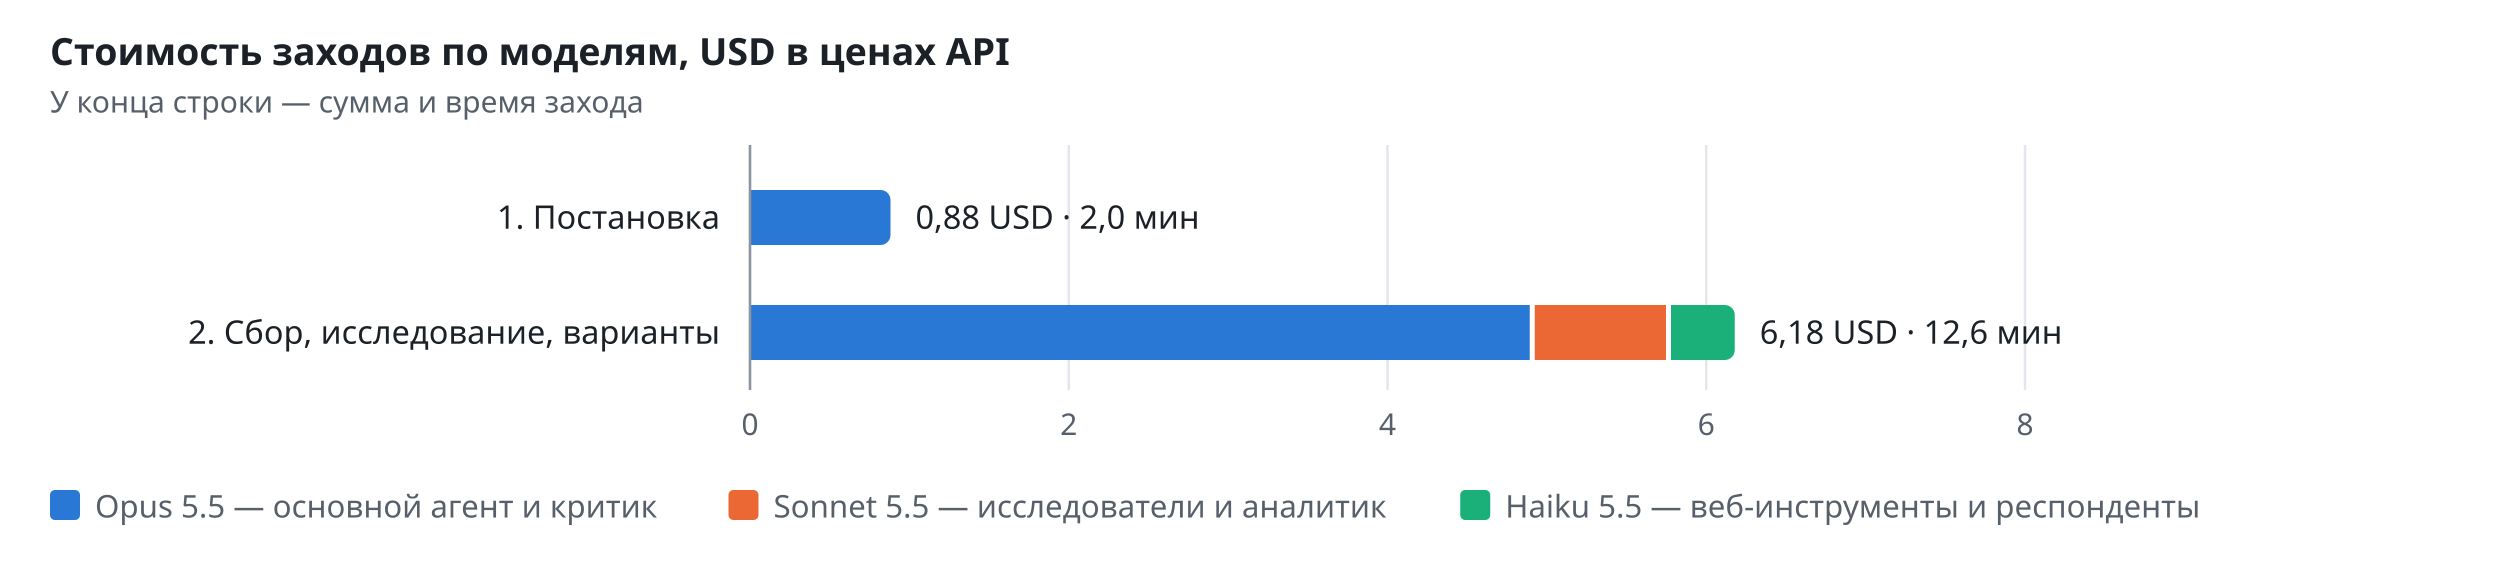
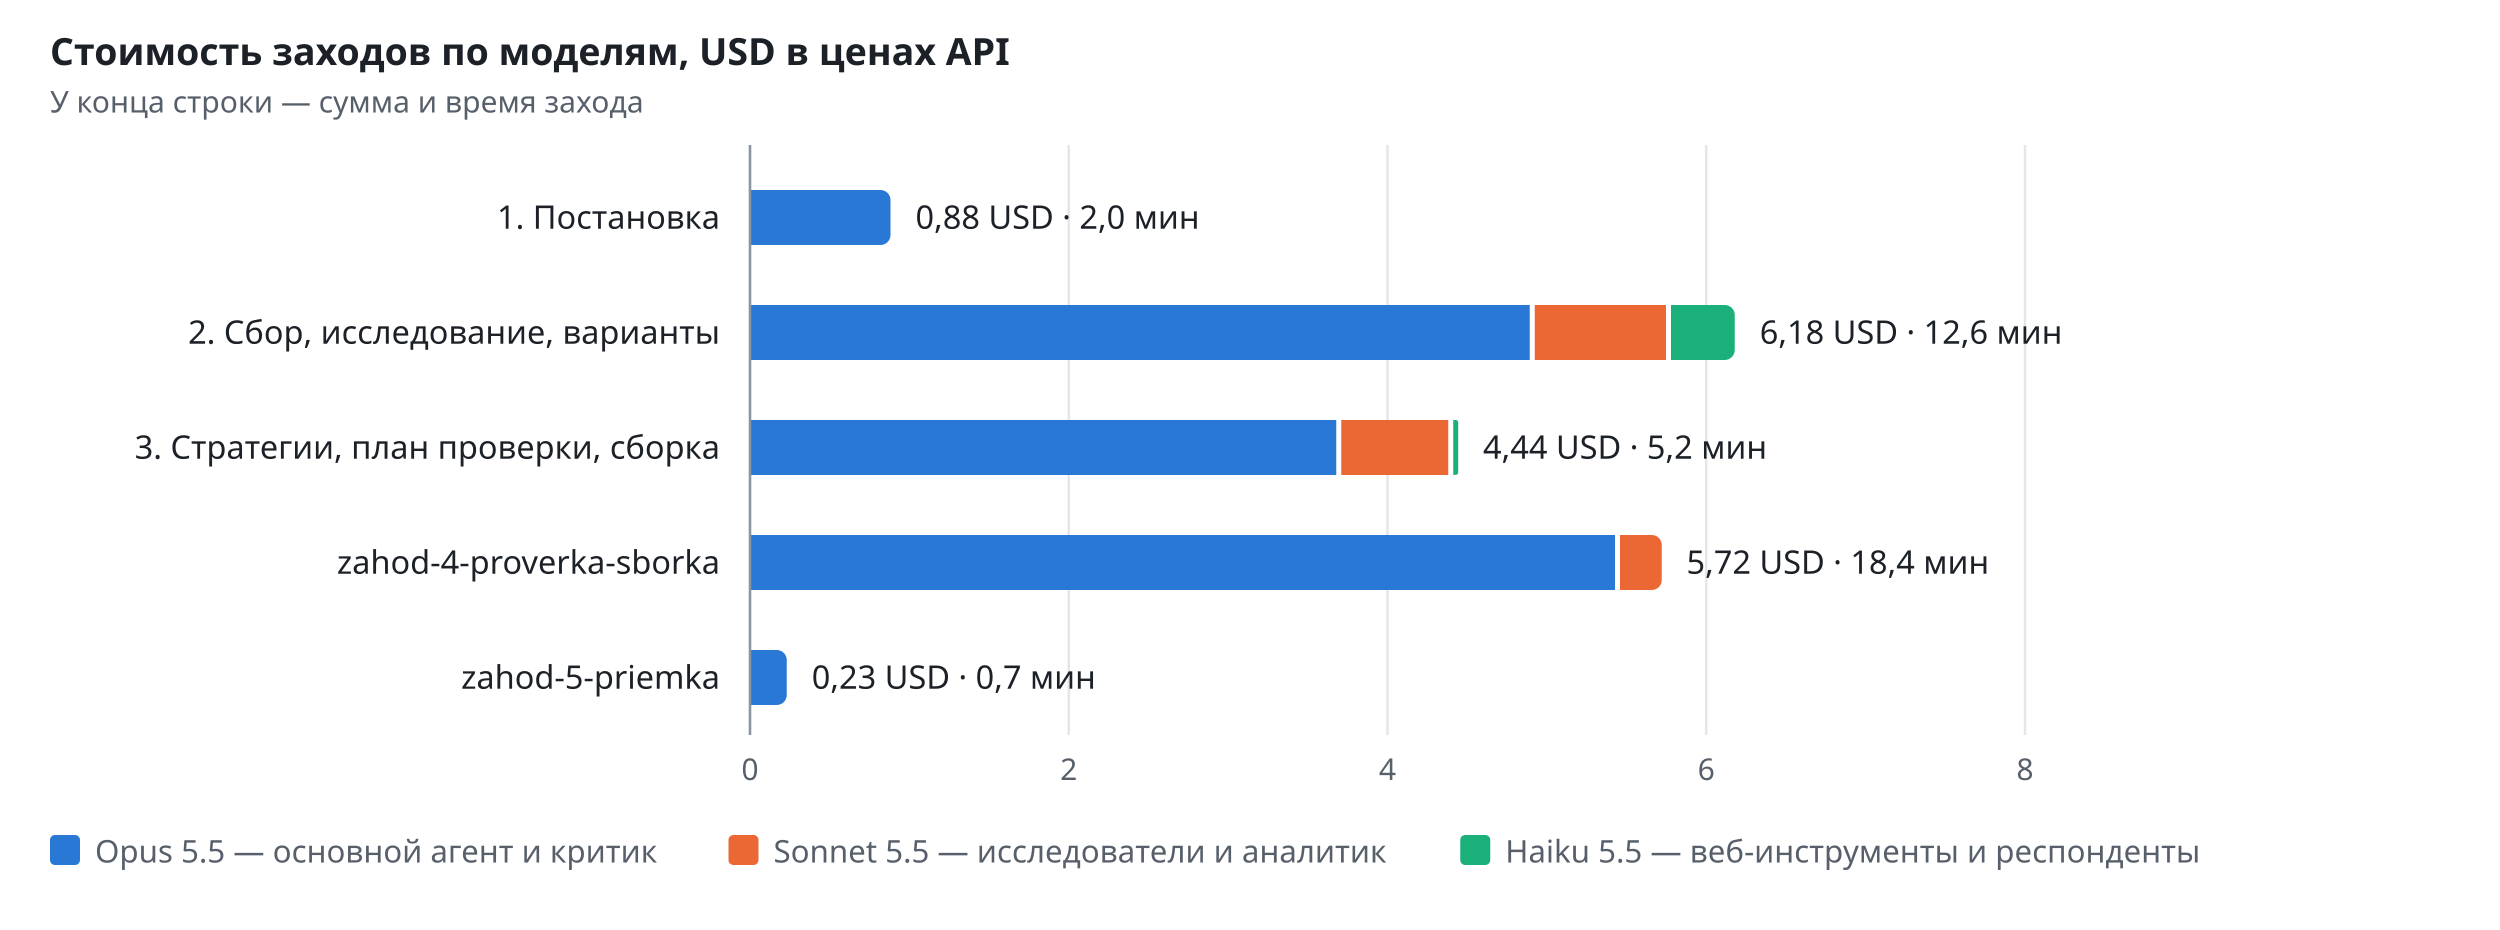
- <svg xmlns="http://www.w3.org/2000/svg" viewBox="0 0 1000 234" font-family="'Segoe UI', 'Noto Sans', Arial, sans-serif" font-size="13" fill="#1c2128">
-   <rect width="1000" height="234" fill="#ffffff" />
+ <svg xmlns="http://www.w3.org/2000/svg" viewBox="0 0 1000 372" font-family="'Segoe UI', 'Noto Sans', Arial, sans-serif" font-size="13" fill="#1c2128">
+   <rect width="1000" height="372" fill="#ffffff" />
  <text x="20" y="26" font-size="15" font-weight="600">Стоимость заходов по моделям, USD в ценах API</text>
  <text x="20" y="45" fill="#57606a" font-size="12">У конца строки — сумма и время захода</text>
-   <line x1="300.0" y1="58" x2="300.0" y2="156" stroke="#e3e7eb" stroke-width="1" />
-   <text x="300.0" y="174" text-anchor="middle" fill="#57606a" font-size="12">0</text>
-   <line x1="427.5" y1="58" x2="427.5" y2="156" stroke="#e3e7eb" stroke-width="1" />
-   <text x="427.5" y="174" text-anchor="middle" fill="#57606a" font-size="12">2</text>
-   <line x1="555.0" y1="58" x2="555.0" y2="156" stroke="#e3e7eb" stroke-width="1" />
-   <text x="555.0" y="174" text-anchor="middle" fill="#57606a" font-size="12">4</text>
-   <line x1="682.5" y1="58" x2="682.5" y2="156" stroke="#e3e7eb" stroke-width="1" />
-   <text x="682.5" y="174" text-anchor="middle" fill="#57606a" font-size="12">6</text>
-   <line x1="810.0" y1="58" x2="810.0" y2="156" stroke="#e3e7eb" stroke-width="1" />
-   <text x="810.0" y="174" text-anchor="middle" fill="#57606a" font-size="12">8</text>
+   <line x1="300.0" y1="58" x2="300.0" y2="294" stroke="#e3e7eb" stroke-width="1" />
+   <text x="300.0" y="312" text-anchor="middle" fill="#57606a" font-size="12">0</text>
+   <line x1="427.5" y1="58" x2="427.5" y2="294" stroke="#e3e7eb" stroke-width="1" />
+   <text x="427.5" y="312" text-anchor="middle" fill="#57606a" font-size="12">2</text>
+   <line x1="555.0" y1="58" x2="555.0" y2="294" stroke="#e3e7eb" stroke-width="1" />
+   <text x="555.0" y="312" text-anchor="middle" fill="#57606a" font-size="12">4</text>
+   <line x1="682.5" y1="58" x2="682.5" y2="294" stroke="#e3e7eb" stroke-width="1" />
+   <text x="682.5" y="312" text-anchor="middle" fill="#57606a" font-size="12">6</text>
+   <line x1="810.0" y1="58" x2="810.0" y2="294" stroke="#e3e7eb" stroke-width="1" />
+   <text x="810.0" y="312" text-anchor="middle" fill="#57606a" font-size="12">8</text>
  <text x="288" y="91.5" text-anchor="end">1. Постановка</text>
  <path d="M300.0 76.0 h52.2 a4.0 4.0 0 0 1 4.0 4.0 v14.0 a4.0 4.0 0 0 1 -4.0 4.0 h-52.2 z" fill="#2a78d6" />
  <text x="366.2" y="91.5">0,88 USD · 2,0 мин</text>
  <text x="288" y="137.5" text-anchor="end">2. Сбор, исследование, варианты</text>
  <rect x="300.0" y="122.0" width="311.9" height="22" fill="#2a78d6" />
  <rect x="613.9" y="122.0" width="52.5" height="22" fill="#eb6834" />
  <path d="M668.4 122.0 h21.5 a4.0 4.0 0 0 1 4.0 4.0 v14.0 a4.0 4.0 0 0 1 -4.0 4.0 h-21.5 z" fill="#1baf7a" />
  <text x="703.9" y="137.5">6,18 USD · 12,6 мин</text>
-   <line x1="300" y1="58" x2="300" y2="156" stroke="#8c959f" stroke-width="1" />
-   <rect x="20" y="196" width="12" height="12" rx="2" fill="#2a78d6" />
-   <text x="38" y="207" fill="#57606a" font-size="12.5">Opus 5.5 — основной агент и критик</text>
-   <rect x="291.4" y="196" width="12" height="12" rx="2" fill="#eb6834" />
-   <text x="309.4" y="207" fill="#57606a" font-size="12.5">Sonnet 5.5 — исследователи и аналитик</text>
-   <rect x="584.1" y="196" width="12" height="12" rx="2" fill="#1baf7a" />
-   <text x="602.1" y="207" fill="#57606a" font-size="12.5">Haiku 5.5 — веб-инструменты и респонденты</text>
+   <text x="288" y="183.5" text-anchor="end">3. Стратегии, план проверки, сборка</text>
+   <rect x="300.0" y="168.0" width="234.5" height="22" fill="#2a78d6" />
+   <rect x="536.5" y="168.0" width="42.8" height="22" fill="#eb6834" />
+   <path d="M581.3 168.0 h1.0 a0.975 0.975 0 0 1 0.975 0.975 v20.0 a0.975 0.975 0 0 1 -0.975 0.975 h-1.0 z" fill="#1baf7a" />
+   <text x="593.2" y="183.5">4,44 USD · 5,2 мин</text>
+   <text x="288" y="229.5" text-anchor="end">zahod-4-proverka-sborka</text>
+   <rect x="300.0" y="214.0" width="346.0" height="22" fill="#2a78d6" />
+   <path d="M648.0 214.0 h12.7 a4.0 4.0 0 0 1 4.0 4.0 v14.0 a4.0 4.0 0 0 1 -4.0 4.0 h-12.7 z" fill="#eb6834" />
+   <text x="674.6" y="229.5">5,72 USD · 18,4 мин</text>
+   <text x="288" y="275.5" text-anchor="end">zahod-5-priemka</text>
+   <path d="M300.0 260.0 h10.7 a4.0 4.0 0 0 1 4.0 4.0 v14.0 a4.0 4.0 0 0 1 -4.0 4.0 h-10.7 z" fill="#2a78d6" />
+   <text x="324.7" y="275.5">0,23 USD · 0,7 мин</text>
+   <line x1="300" y1="58" x2="300" y2="294" stroke="#8c959f" stroke-width="1" />
+   <rect x="20" y="334" width="12" height="12" rx="2" fill="#2a78d6" />
+   <text x="38" y="345" fill="#57606a" font-size="12.5">Opus 5.5 — основной агент и критик</text>
+   <rect x="291.4" y="334" width="12" height="12" rx="2" fill="#eb6834" />
+   <text x="309.4" y="345" fill="#57606a" font-size="12.5">Sonnet 5.5 — исследователи и аналитик</text>
+   <rect x="584.1" y="334" width="12" height="12" rx="2" fill="#1baf7a" />
+   <text x="602.1" y="345" fill="#57606a" font-size="12.5">Haiku 5.5 — веб-инструменты и респонденты</text>
</svg>
